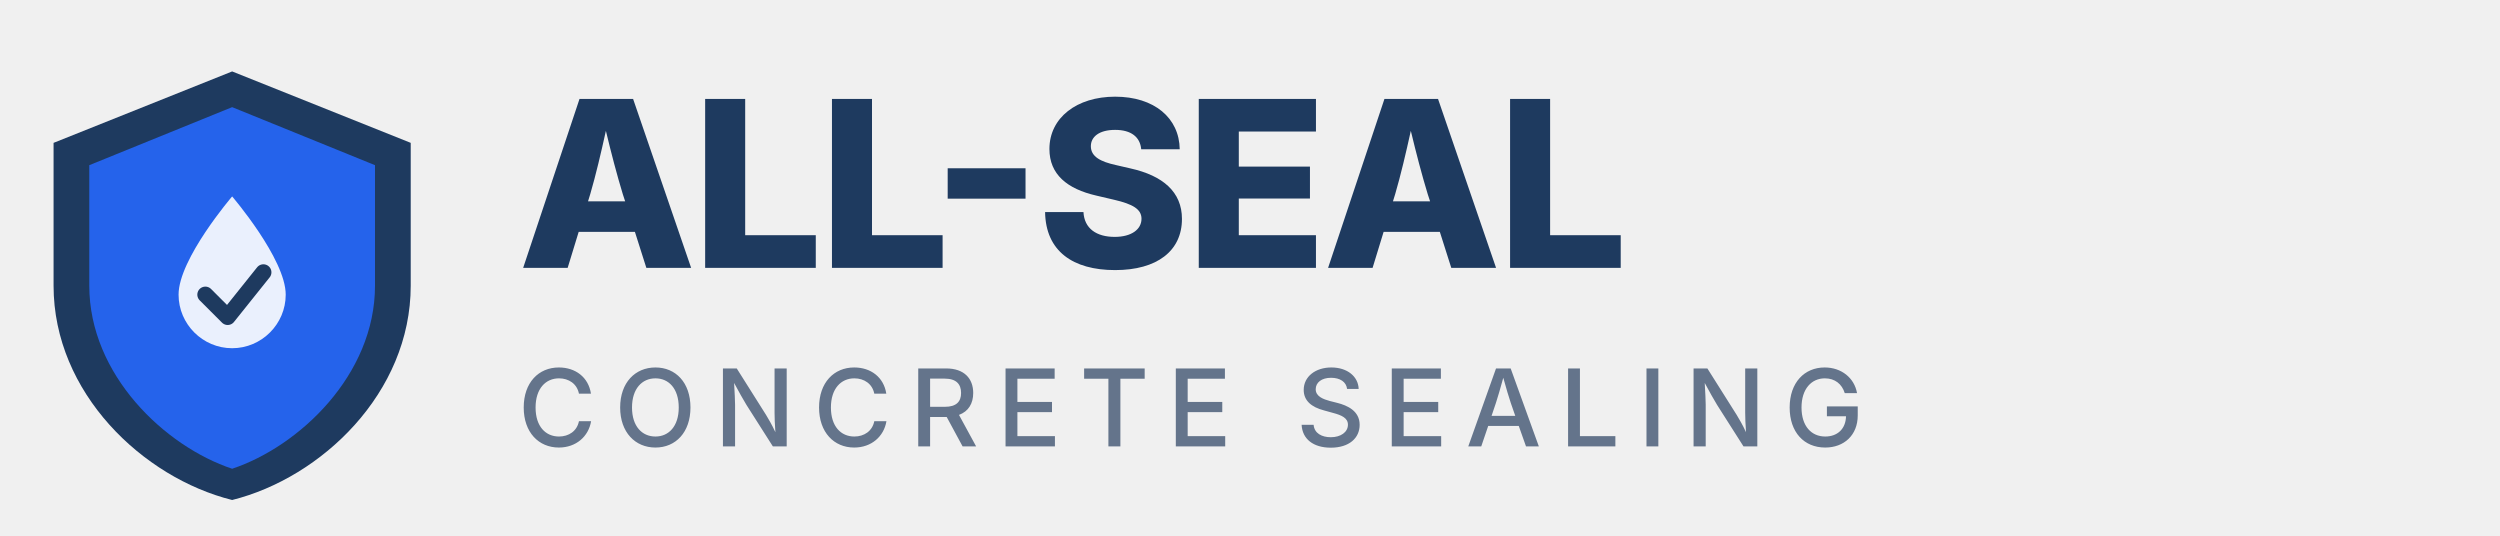
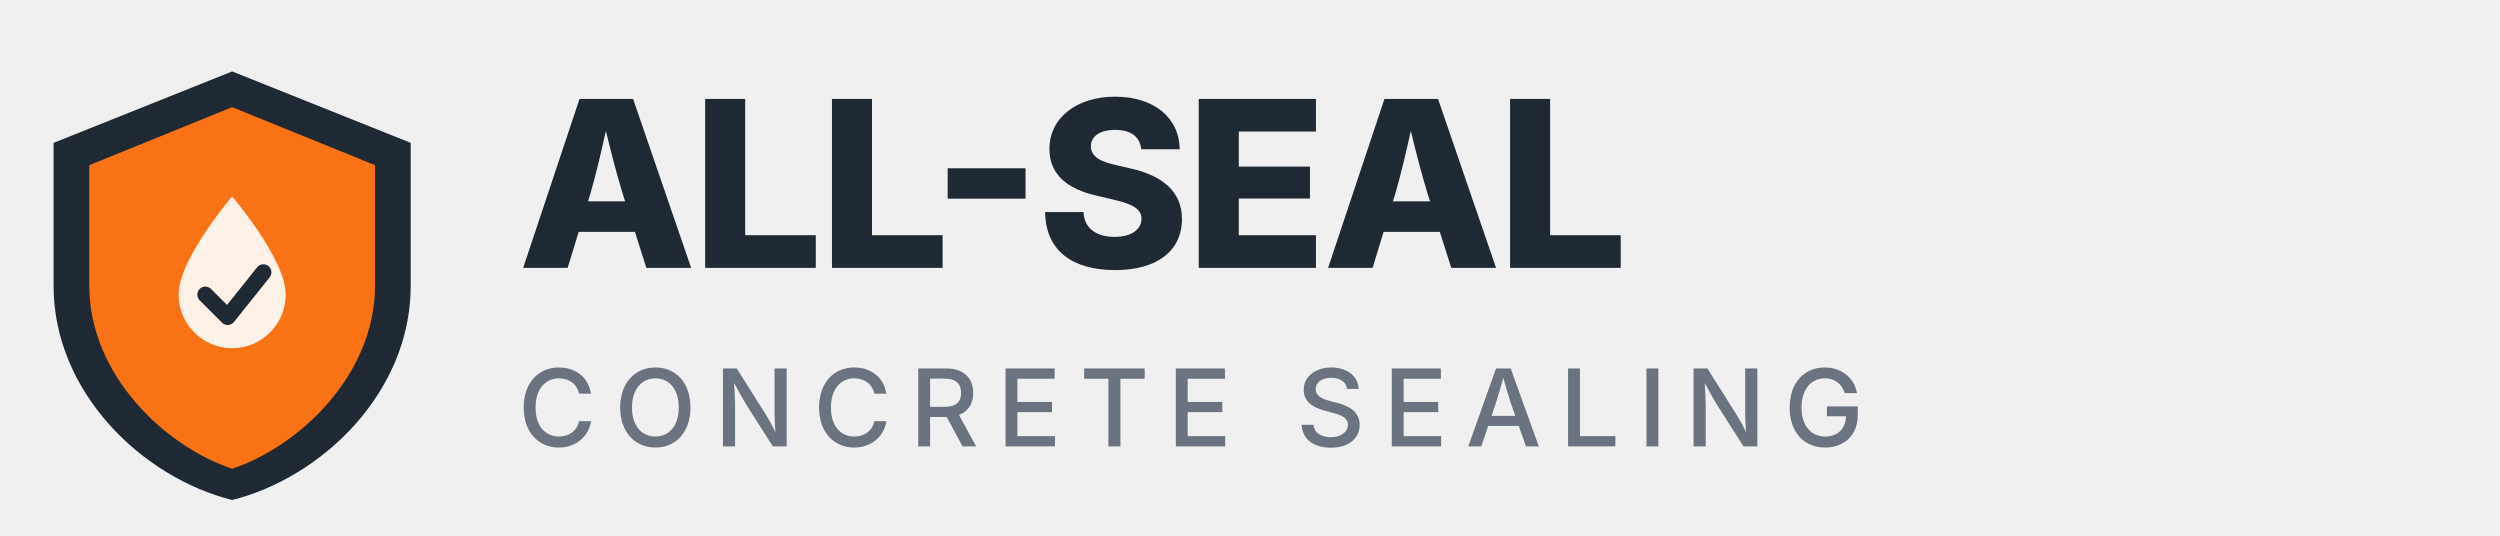
<svg xmlns="http://www.w3.org/2000/svg" viewBox="0 0 280 60" fill="none">
  <g transform="translate(0, 4)">
-     <path d="M26 4L6 12V28C6 40 16 49.5 26 52C36 49.5 46 40 46 28V12L26 4Z" fill="#1e3a5f" />
-     <path d="M26 8L10 14.5V28C10 38 18.5 46 26 48.5C33.5 46 42 38 42 28V14.5L26 8Z" fill="#2563eb" />
+     <path d="M26 4L6 12V28C6 40 16 49.5 26 52C36 49.5 46 40 46 28V12L26 4Z" fill="#1F2933" />
+     <path d="M26 8L10 14.5V28C10 38 18.5 46 26 48.5C33.5 46 42 38 42 28V14.5L26 8Z" fill="#F97316" />
    <path d="M26 18C26 18 20 25 20 29C20 32.3 22.7 35 26 35C29.3 35 32 32.3 32 29C32 25 26 18 26 18Z" fill="white" opacity="0.9" />
-     <path d="M23 29L25.5 31.5L29.5 26.5" stroke="#1e3a5f" stroke-width="1.8" stroke-linecap="round" stroke-linejoin="round" />
+     <path d="M23 29L25.5 31.5L29.5 26.5" stroke="#1F2933" stroke-width="1.8" stroke-linecap="round" stroke-linejoin="round" />
  </g>
-   <text x="58" y="30" font-family="system-ui, -apple-system, sans-serif" font-weight="800" font-size="26" fill="#1e3a5f" letter-spacing="-0.5">ALL-SEAL</text>
-   <text x="58" y="50" font-family="system-ui, -apple-system, sans-serif" font-weight="500" font-size="12" fill="#64748b" letter-spacing="2">CONCRETE SEALING</text>
+   <text x="58" y="30" font-family="system-ui, -apple-system, sans-serif" font-weight="800" font-size="26" fill="#1F2933" letter-spacing="-0.5">ALL-SEAL</text>
+   <text x="58" y="50" font-family="system-ui, -apple-system, sans-serif" font-weight="500" font-size="12" fill="#6B7280" letter-spacing="2">CONCRETE SEALING</text>
</svg>
